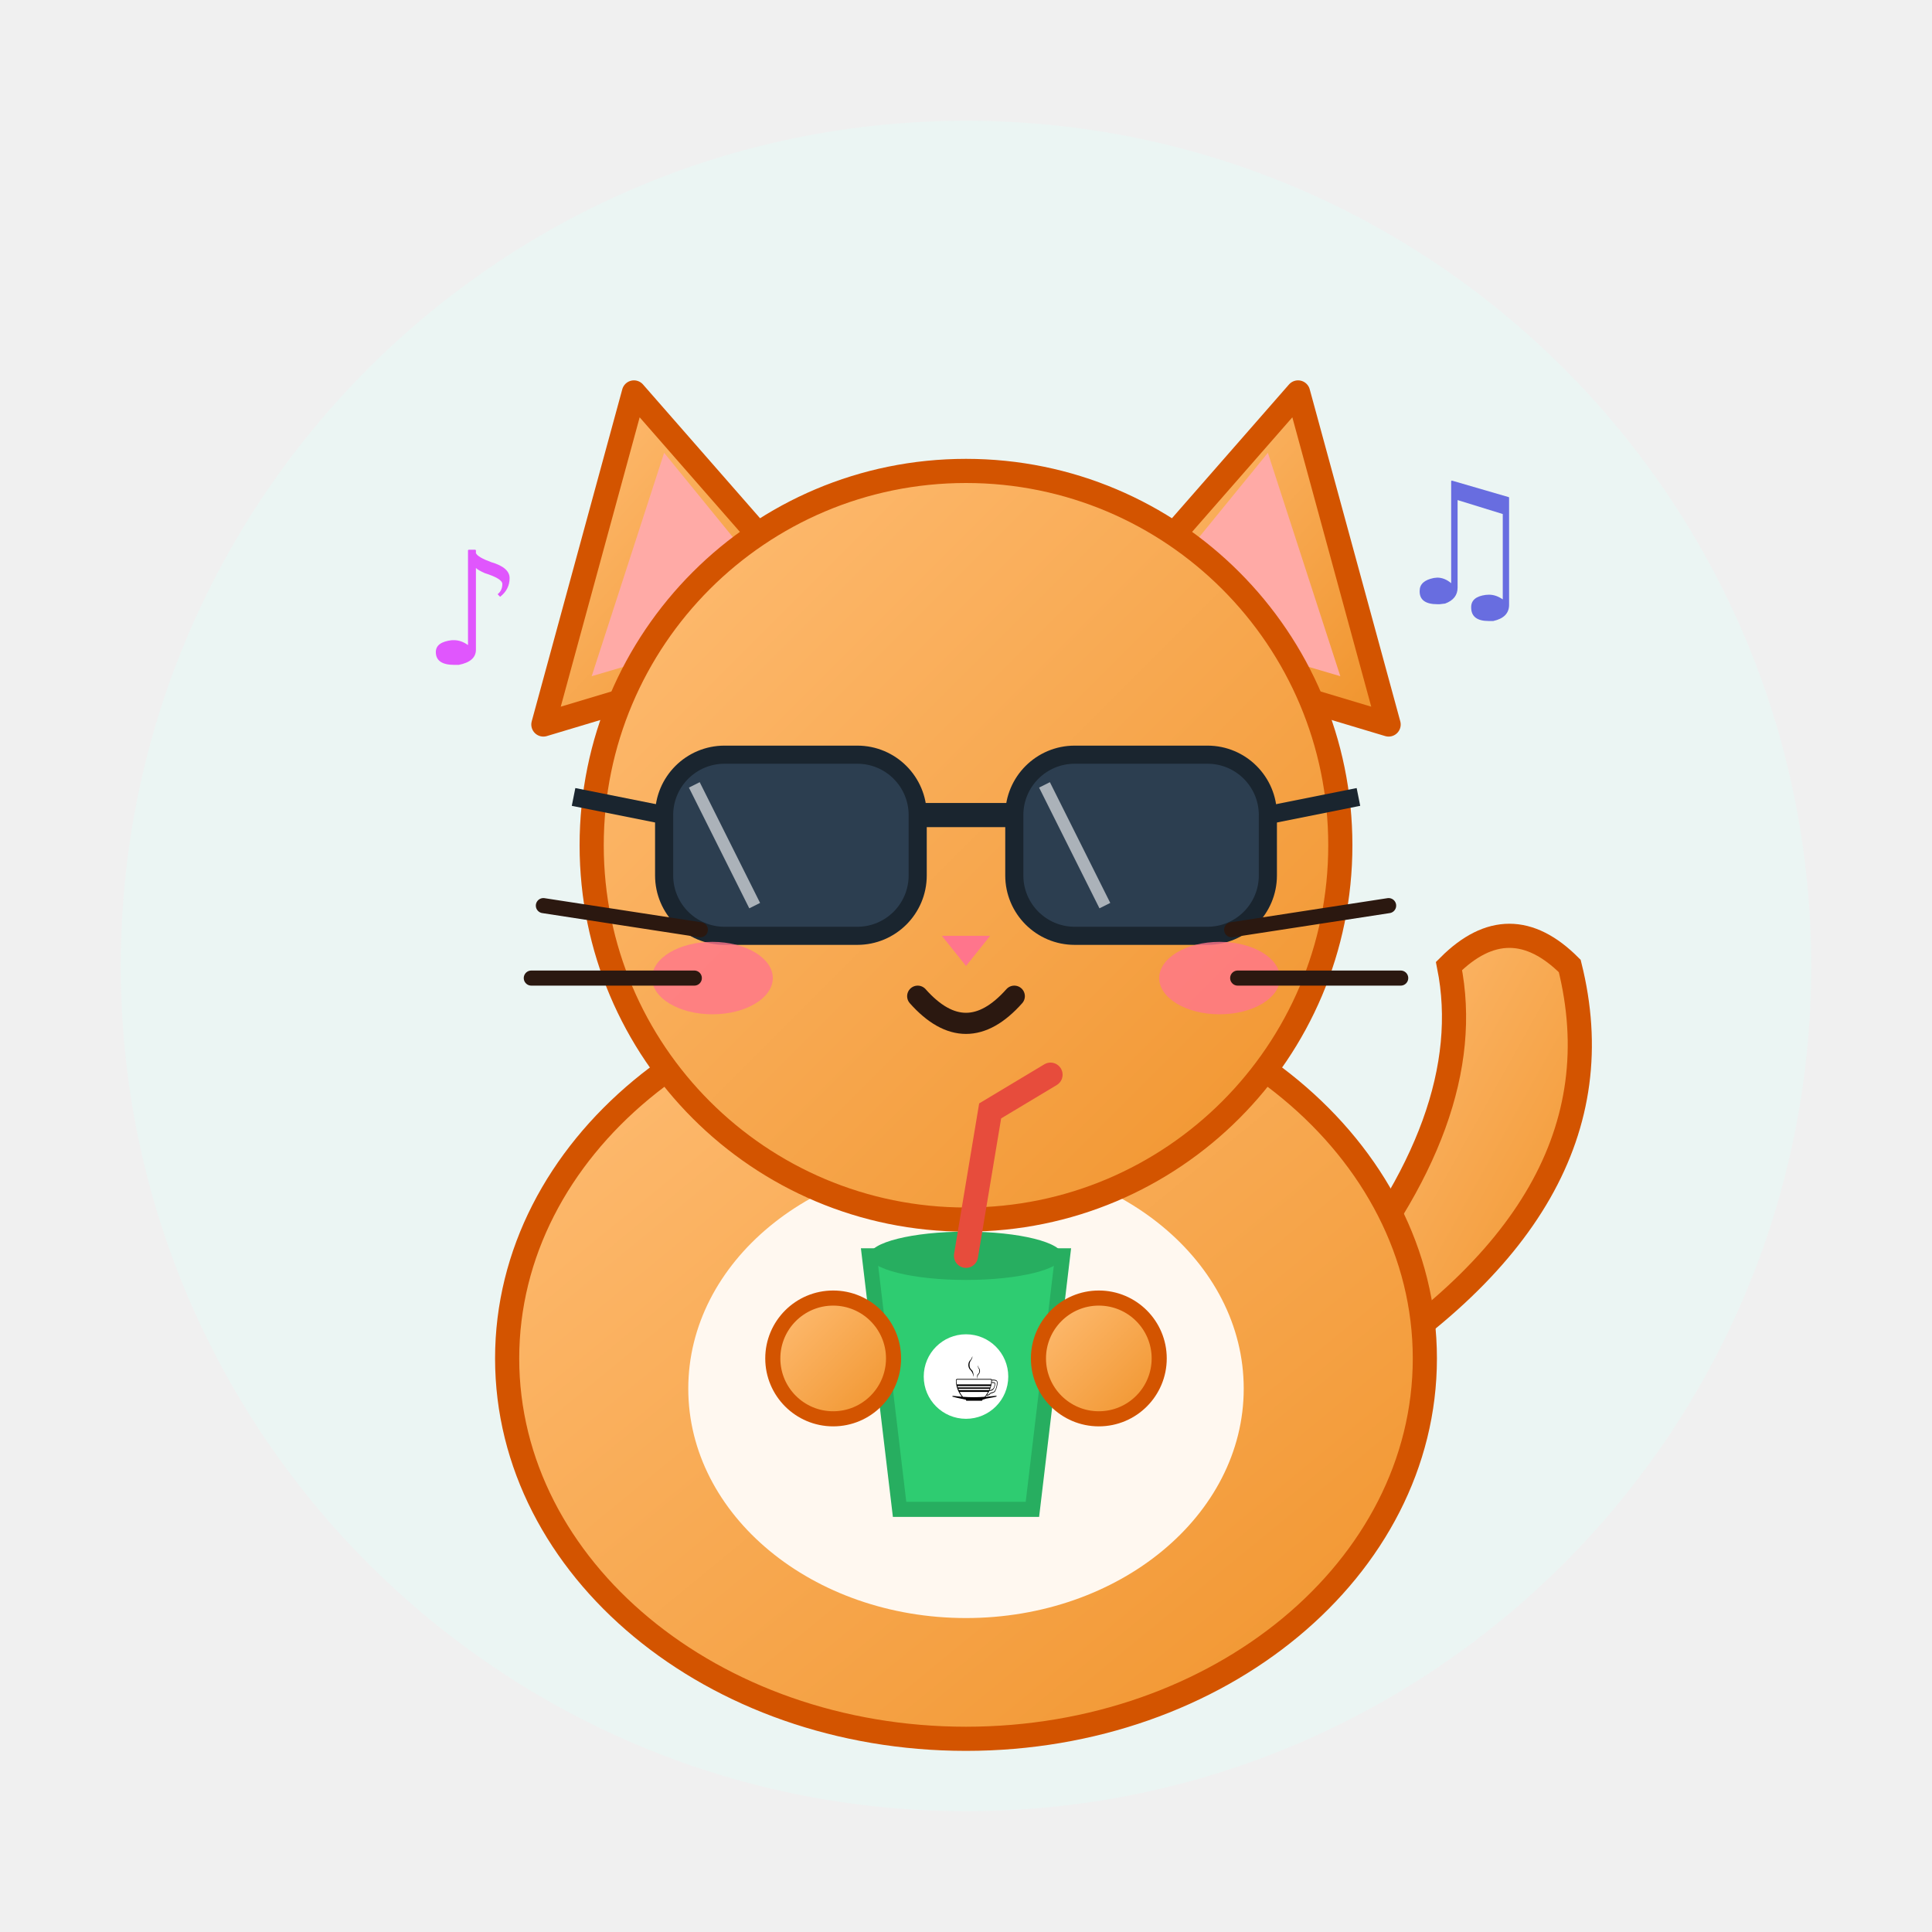
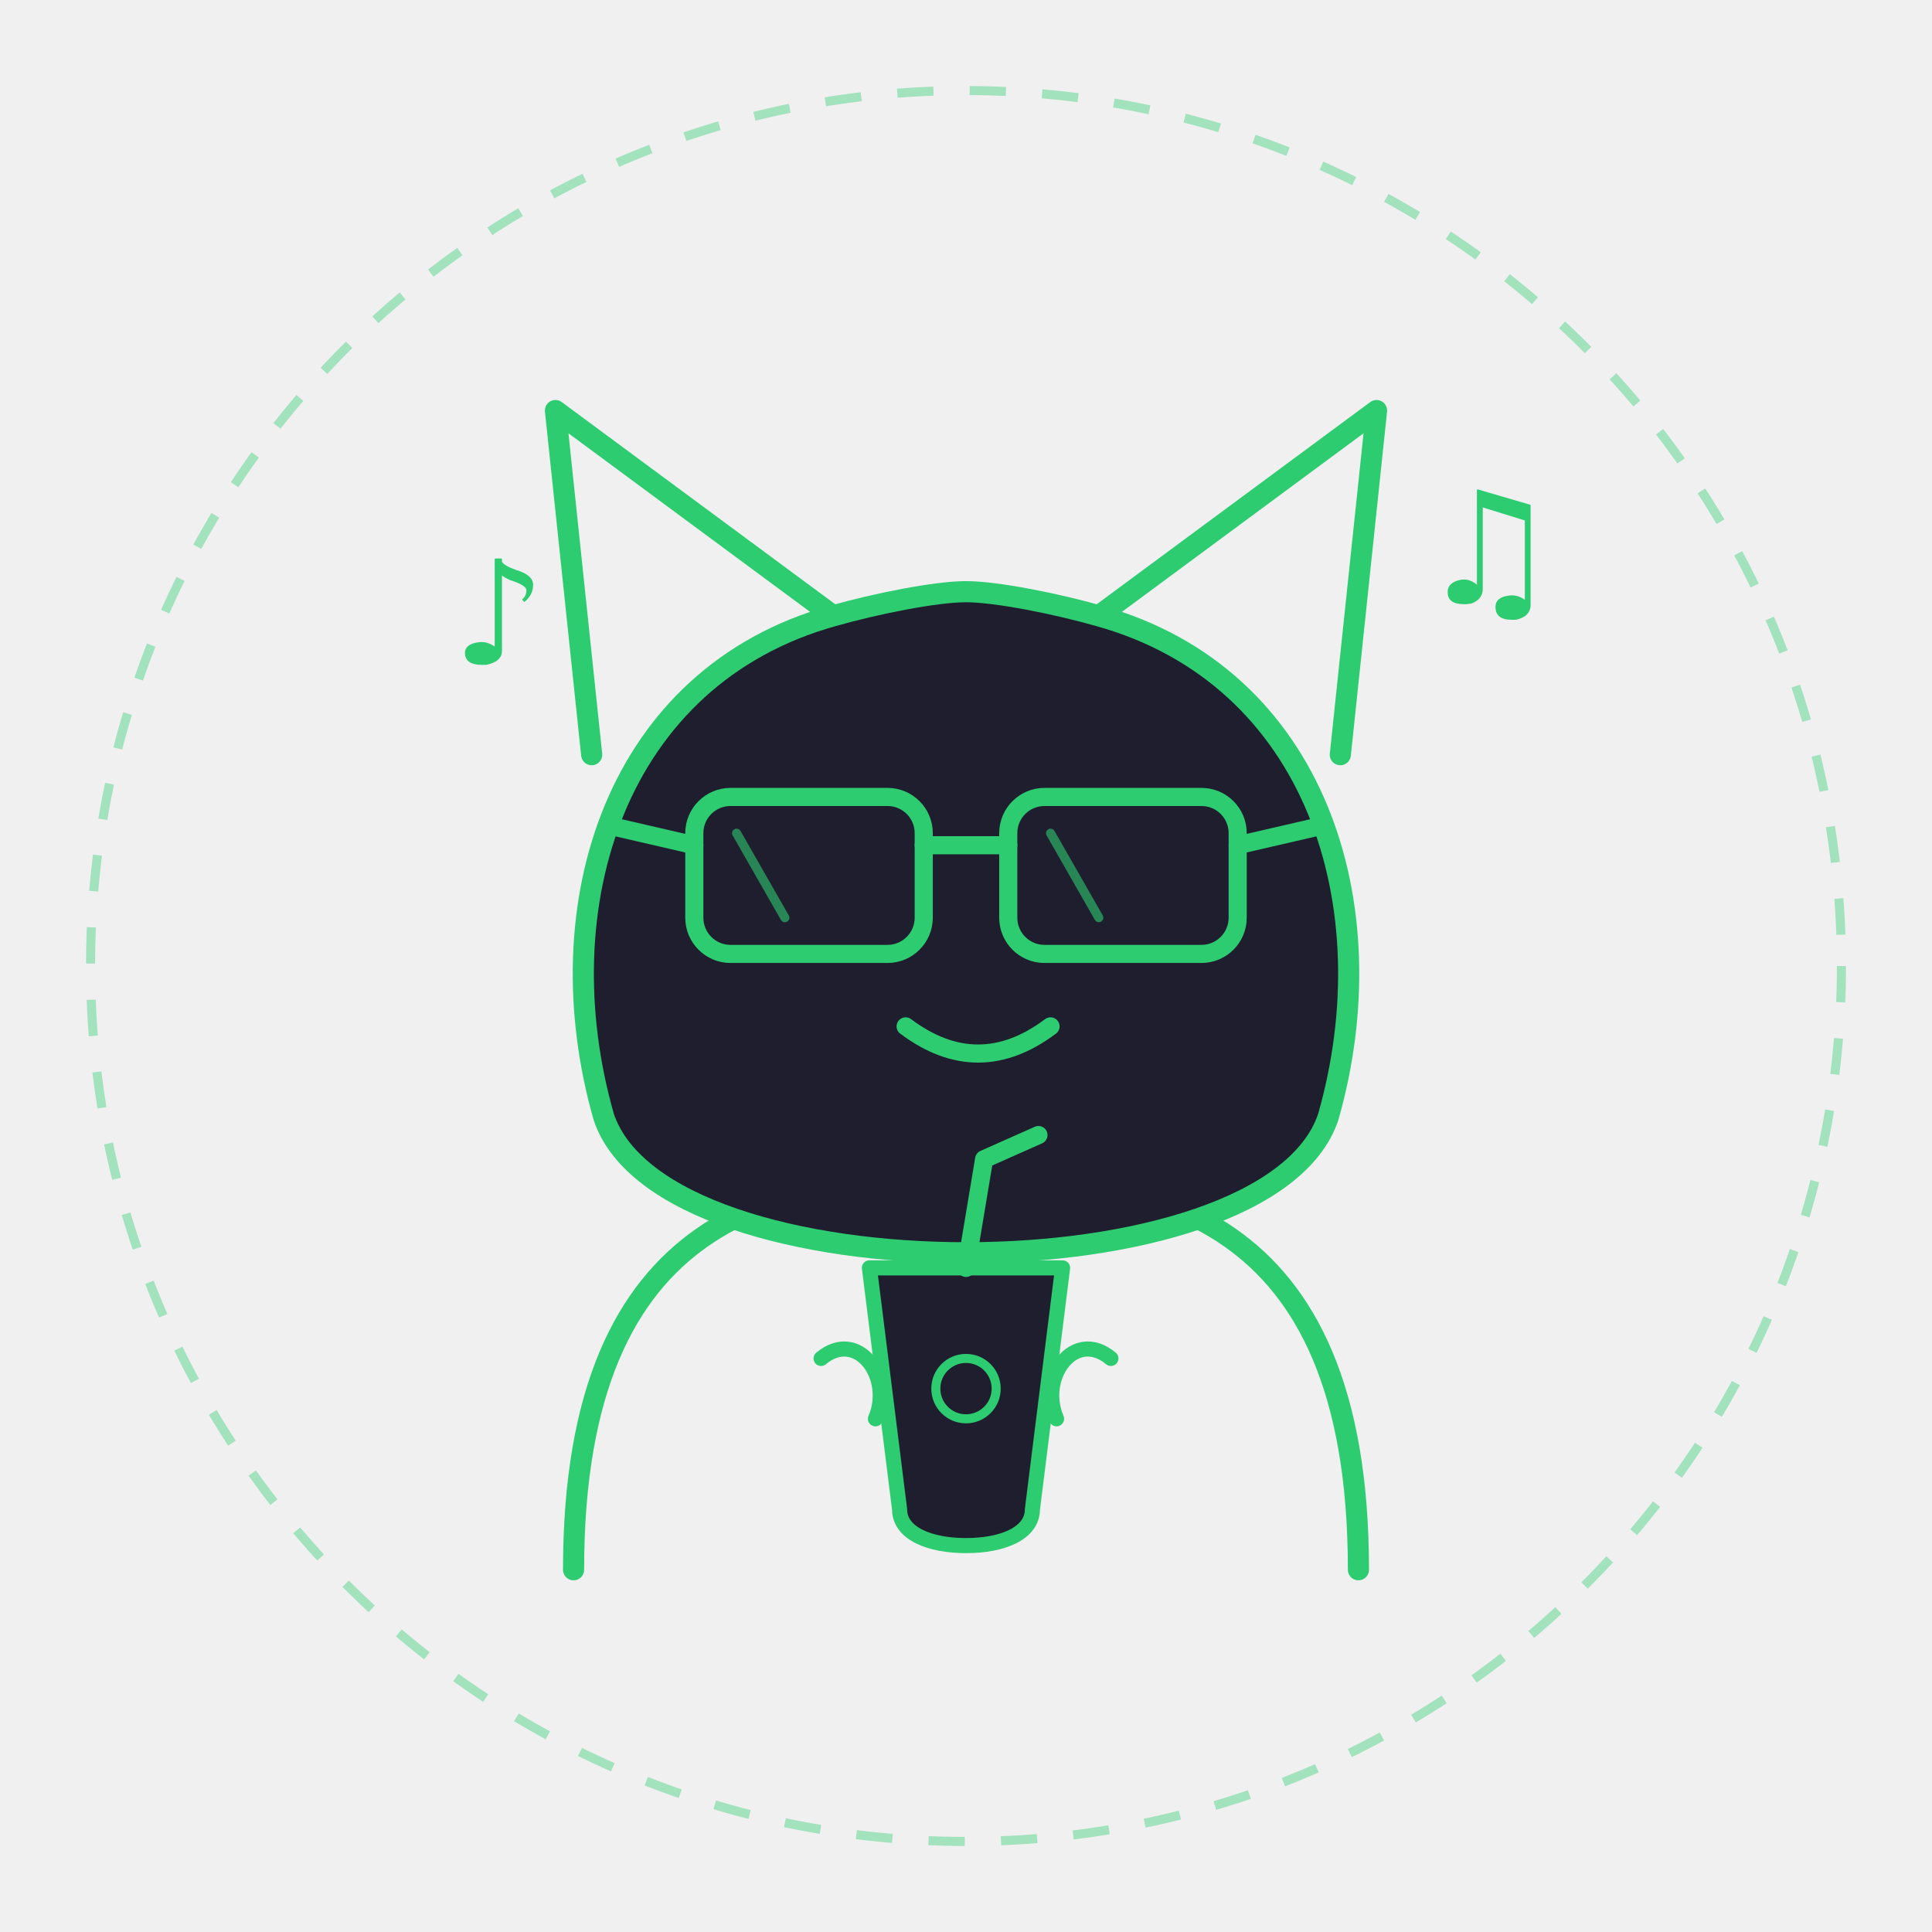
- <svg xmlns="http://www.w3.org/2000/svg" viewBox="0 0 320 320" width="100%" height="100%">
+ <svg xmlns="http://www.w3.org/2000/svg" viewBox="0 0 320 320" width="100%" height="100%" fill="none">
  <defs>
-     <linearGradient id="furGradMola" x1="0%" y1="0%" x2="100%" y2="100%">
-       <stop offset="0%" stop-color="#FFBE76" />
-       <stop offset="100%" stop-color="#F0932B" />
-     </linearGradient>
    <style>
      .note-1 {
        animation: floatNote 3s ease-in-out infinite;
-         fill: #E056FD;
+         fill: #2ECC71;
        font-family: sans-serif;
      }
      .note-2 {
        animation: floatNote 3s ease-in-out 1.5s infinite;
-         fill: #686DE0;
+         fill: #2ECC71;
        font-family: sans-serif;
      }
      @keyframes floatNote {
-         0% { opacity: 0; transform: translate(0px, 0px) rotate(0deg); }
-         50% { opacity: 1; transform: translate(15px, -20px) rotate(15deg); }
-         100% { opacity: 0; transform: translate(30px, -45px) rotate(-15deg); }
+         0% { opacity: 0; transform: translate(0px, 0px); }
+         50% { opacity: 1; transform: translate(12px, -18px); }
+         100% { opacity: 0; transform: translate(25px, -36px); }
      }
    </style>
  </defs>
-   <circle cx="160" cy="160" r="140" fill="#E8F8F5" opacity="0.6" />
-   <text x="70" y="110" font-size="26" class="note-1">♪</text>
-   <text x="230" y="100" font-size="28" class="note-2">♫</text>
-   <path d="M220,230 Q270,200 260,160 Q250,150 240,160 Q245,185 220,215 Z" fill="url(#furGradMola)" stroke="#D35400" stroke-width="4" stroke-linecap="round" />
-   <ellipse cx="160" cy="225" rx="76" ry="63" fill="url(#furGradMola)" stroke="#D35400" stroke-width="4" />
-   <ellipse cx="160" cy="230" rx="46" ry="38" fill="#FFF8F0" />
-   <polygon points="90,120 105,65 140,105" fill="url(#furGradMola)" stroke="#D35400" stroke-width="4" stroke-linejoin="round" />
-   <polygon points="98,112 110,75 132,102" fill="#FFAAA6" />
-   <polygon points="230,120 215,65 180,105" fill="url(#furGradMola)" stroke="#D35400" stroke-width="4" stroke-linejoin="round" />
-   <polygon points="222,112 210,75 188,102" fill="#FFAAA6" />
-   <circle cx="160" cy="140" r="62" fill="url(#furGradMola)" stroke="#D35400" stroke-width="4" />
-   <g>
-     <rect x="110" y="125" width="42" height="30" rx="10" fill="#2C3E50" stroke="#1A252F" stroke-width="3" />
-     <line x1="115" y1="130" x2="125" y2="150" stroke="#FFFFFF" stroke-width="2" opacity="0.6" />
-     <rect x="168" y="125" width="42" height="30" rx="10" fill="#2C3E50" stroke="#1A252F" stroke-width="3" />
-     <line x1="173" y1="130" x2="183" y2="150" stroke="#FFFFFF" stroke-width="2" opacity="0.6" />
-     <line x1="152" y1="135" x2="168" y2="135" stroke="#1A252F" stroke-width="4" />
-     <line x1="110" y1="135" x2="95" y2="132" stroke="#1A252F" stroke-width="3" />
-     <line x1="210" y1="135" x2="225" y2="132" stroke="#1A252F" stroke-width="3" />
+   <circle cx="160" cy="160" r="145" stroke="#2ECC71" stroke-width="1.5" stroke-dasharray="6 6" opacity="0.4" />
+   <text x="75" y="110" font-size="24" class="note-1">♪</text>
+   <text x="235" y="100" font-size="26" class="note-2">♫</text>
+   <path d="M95,260 C95,200 130,195 160,195 C190,195 225,200 225,260" stroke="#2ECC71" stroke-width="3.5" stroke-linecap="round" stroke-linejoin="round" />
+   <path d="M98,125 L92,68 L138,102" stroke="#2ECC71" stroke-width="3.5" stroke-linecap="round" stroke-linejoin="round" />
+   <path d="M222,125 L228,68 L182,102" stroke="#2ECC71" stroke-width="3.5" stroke-linecap="round" stroke-linejoin="round" />
+   <path d="M138,102 C145,100 155,98 160,98 C165,98 175,100 182,102 C218,112 230,150 220,185 C210,215 110,215 100,185 C90,150 102,112 138,102 Z" stroke="#2ECC71" stroke-width="3.5" stroke-linecap="round" stroke-linejoin="round" fill="var(--vscode-editor-background, #1E1E2E)" />
+   <g stroke="#2ECC71" stroke-width="3" stroke-linecap="round" stroke-linejoin="round">
+     <rect x="115" y="132" width="38" height="26" rx="6" fill="#1E1E2E" />
+     <rect x="167" y="132" width="38" height="26" rx="6" fill="#1E1E2E" />
+     <line x1="153" y1="140" x2="167" y2="140" />
+     <line x1="115" y1="140" x2="102" y2="137" />
+     <line x1="205" y1="140" x2="218" y2="137" />
+     <line x1="122" y1="138" x2="130" y2="152" stroke="#2ECC71" stroke-width="1.5" opacity="0.6" />
+     <line x1="174" y1="138" x2="182" y2="152" stroke="#2ECC71" stroke-width="1.5" opacity="0.6" />
  </g>
-   <ellipse cx="118" cy="162" rx="10" ry="6" fill="#FF758C" opacity="0.8" />
-   <ellipse cx="202" cy="162" rx="10" ry="6" fill="#FF758C" opacity="0.8" />
-   <polygon points="156,155 164,155 160,160" fill="#FF758C" />
-   <path d="M152,165 Q160,174 168,165" fill="none" stroke="#2B1810" stroke-width="3.5" stroke-linecap="round" />
-   <line x1="90" y1="150" x2="116" y2="154" stroke="#2B1810" stroke-width="2.5" stroke-linecap="round" />
-   <line x1="88" y1="162" x2="115" y2="162" stroke="#2B1810" stroke-width="2.5" stroke-linecap="round" />
-   <line x1="230" y1="150" x2="204" y2="154" stroke="#2B1810" stroke-width="2.5" stroke-linecap="round" />
-   <line x1="232" y1="162" x2="205" y2="162" stroke="#2B1810" stroke-width="2.5" stroke-linecap="round" />
-   <g transform="translate(136, 198)">
-     <path d="M8,10 L40,10 L35,52 L13,52 Z" fill="#2ECC71" stroke="#27AE60" stroke-width="2.5" />
-     <ellipse cx="24" cy="10" rx="16" ry="4" fill="#27AE60" />
-     <path d="M24,10 L28,-14 L38,-20" fill="none" stroke="#E74C3C" stroke-width="4" stroke-linecap="round" />
-     <circle cx="24" cy="30" r="7" fill="#FFFFFF" />
-     <text x="21" y="34" font-size="10">☕</text>
+   <path d="M150,170 C158,176 166,176 174,170" stroke="#2ECC71" stroke-width="3" stroke-linecap="round" />
+   <g transform="translate(138, 202)">
+     <path d="M6,8 L38,8 L33,48 C33,52 28,54 22,54 C16,54 11,52 11,48 Z" stroke="#2ECC71" stroke-width="2.5" stroke-linecap="round" stroke-linejoin="round" fill="var(--vscode-editor-background, #1E1E2E)" />
+     <path d="M22,8 L25,-10 L34,-14" stroke="#2ECC71" stroke-width="3" stroke-linecap="round" stroke-linejoin="round" fill="none" />
+     <circle cx="22" cy="28" r="5" stroke="#2ECC71" stroke-width="1.5" />
  </g>
-   <circle cx="138" cy="225" r="10" fill="url(#furGradMola)" stroke="#D35400" stroke-width="2.5" />
-   <circle cx="182" cy="225" r="10" fill="url(#furGradMola)" stroke="#D35400" stroke-width="2.5" />
+   <path d="M136,225 C142,220 148,228 145,235" stroke="#2ECC71" stroke-width="2.5" stroke-linecap="round" />
+   <path d="M184,225 C178,220 172,228 175,235" stroke="#2ECC71" stroke-width="2.5" stroke-linecap="round" />
</svg>
